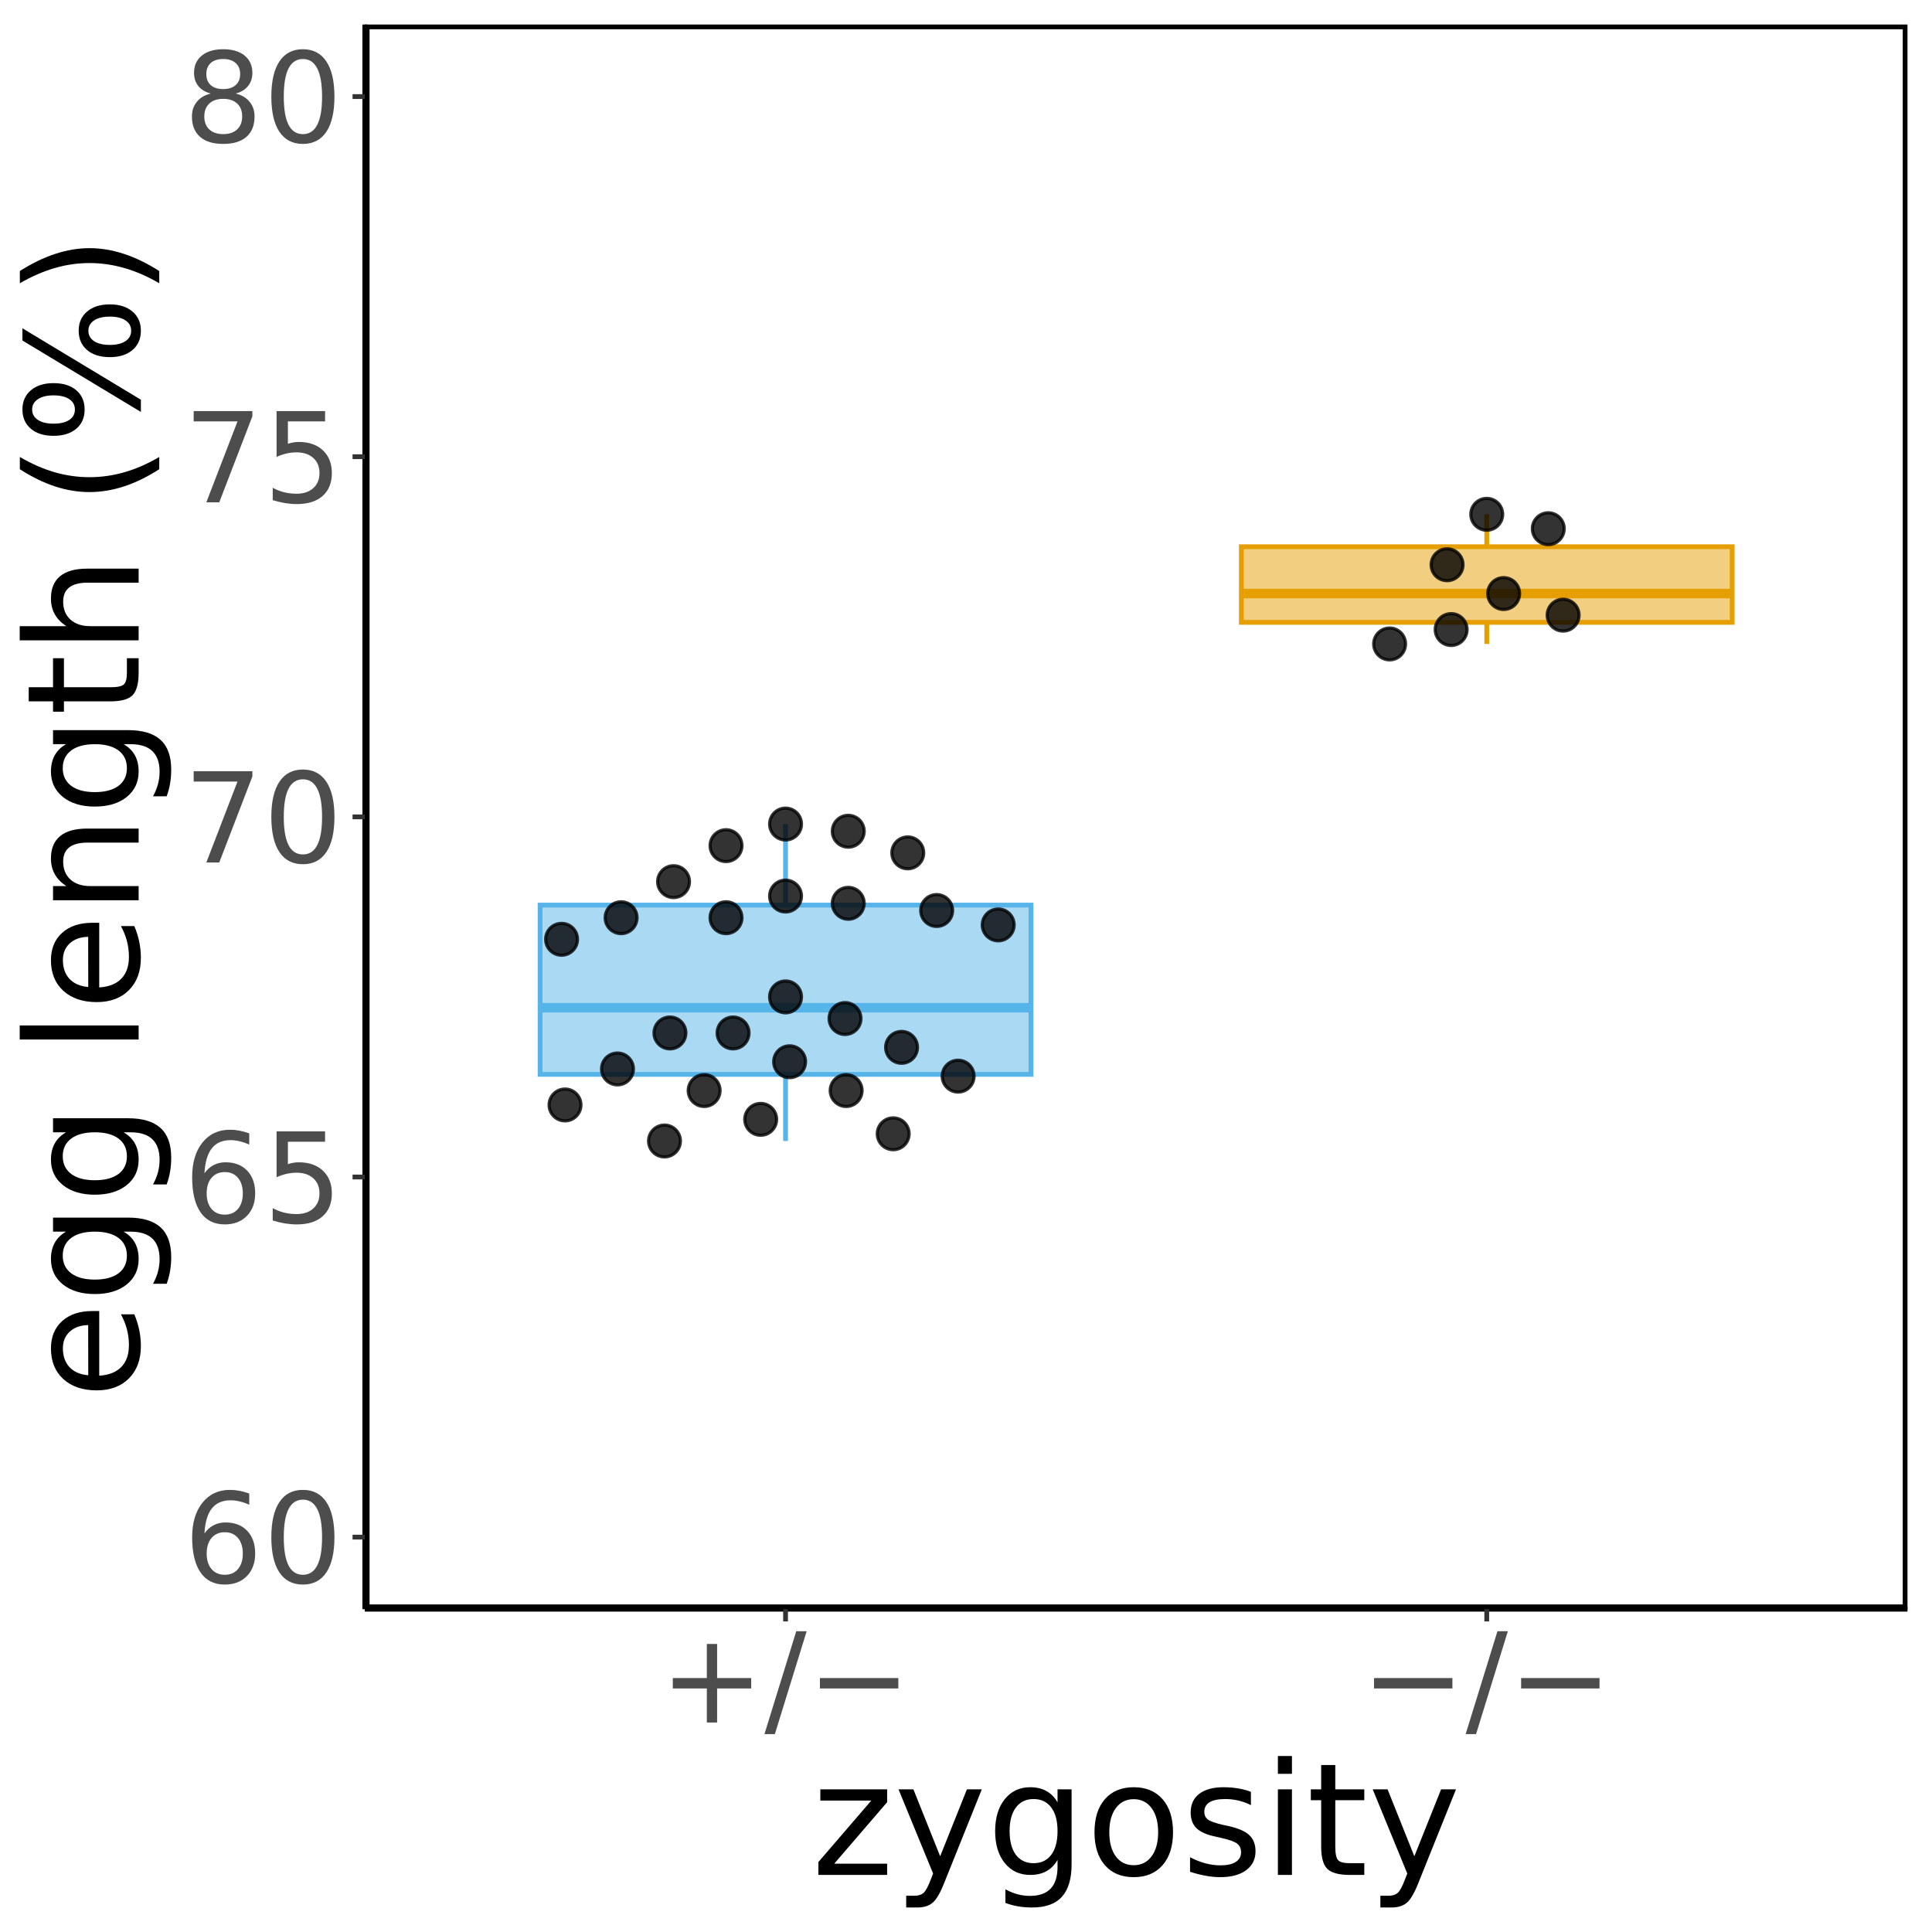
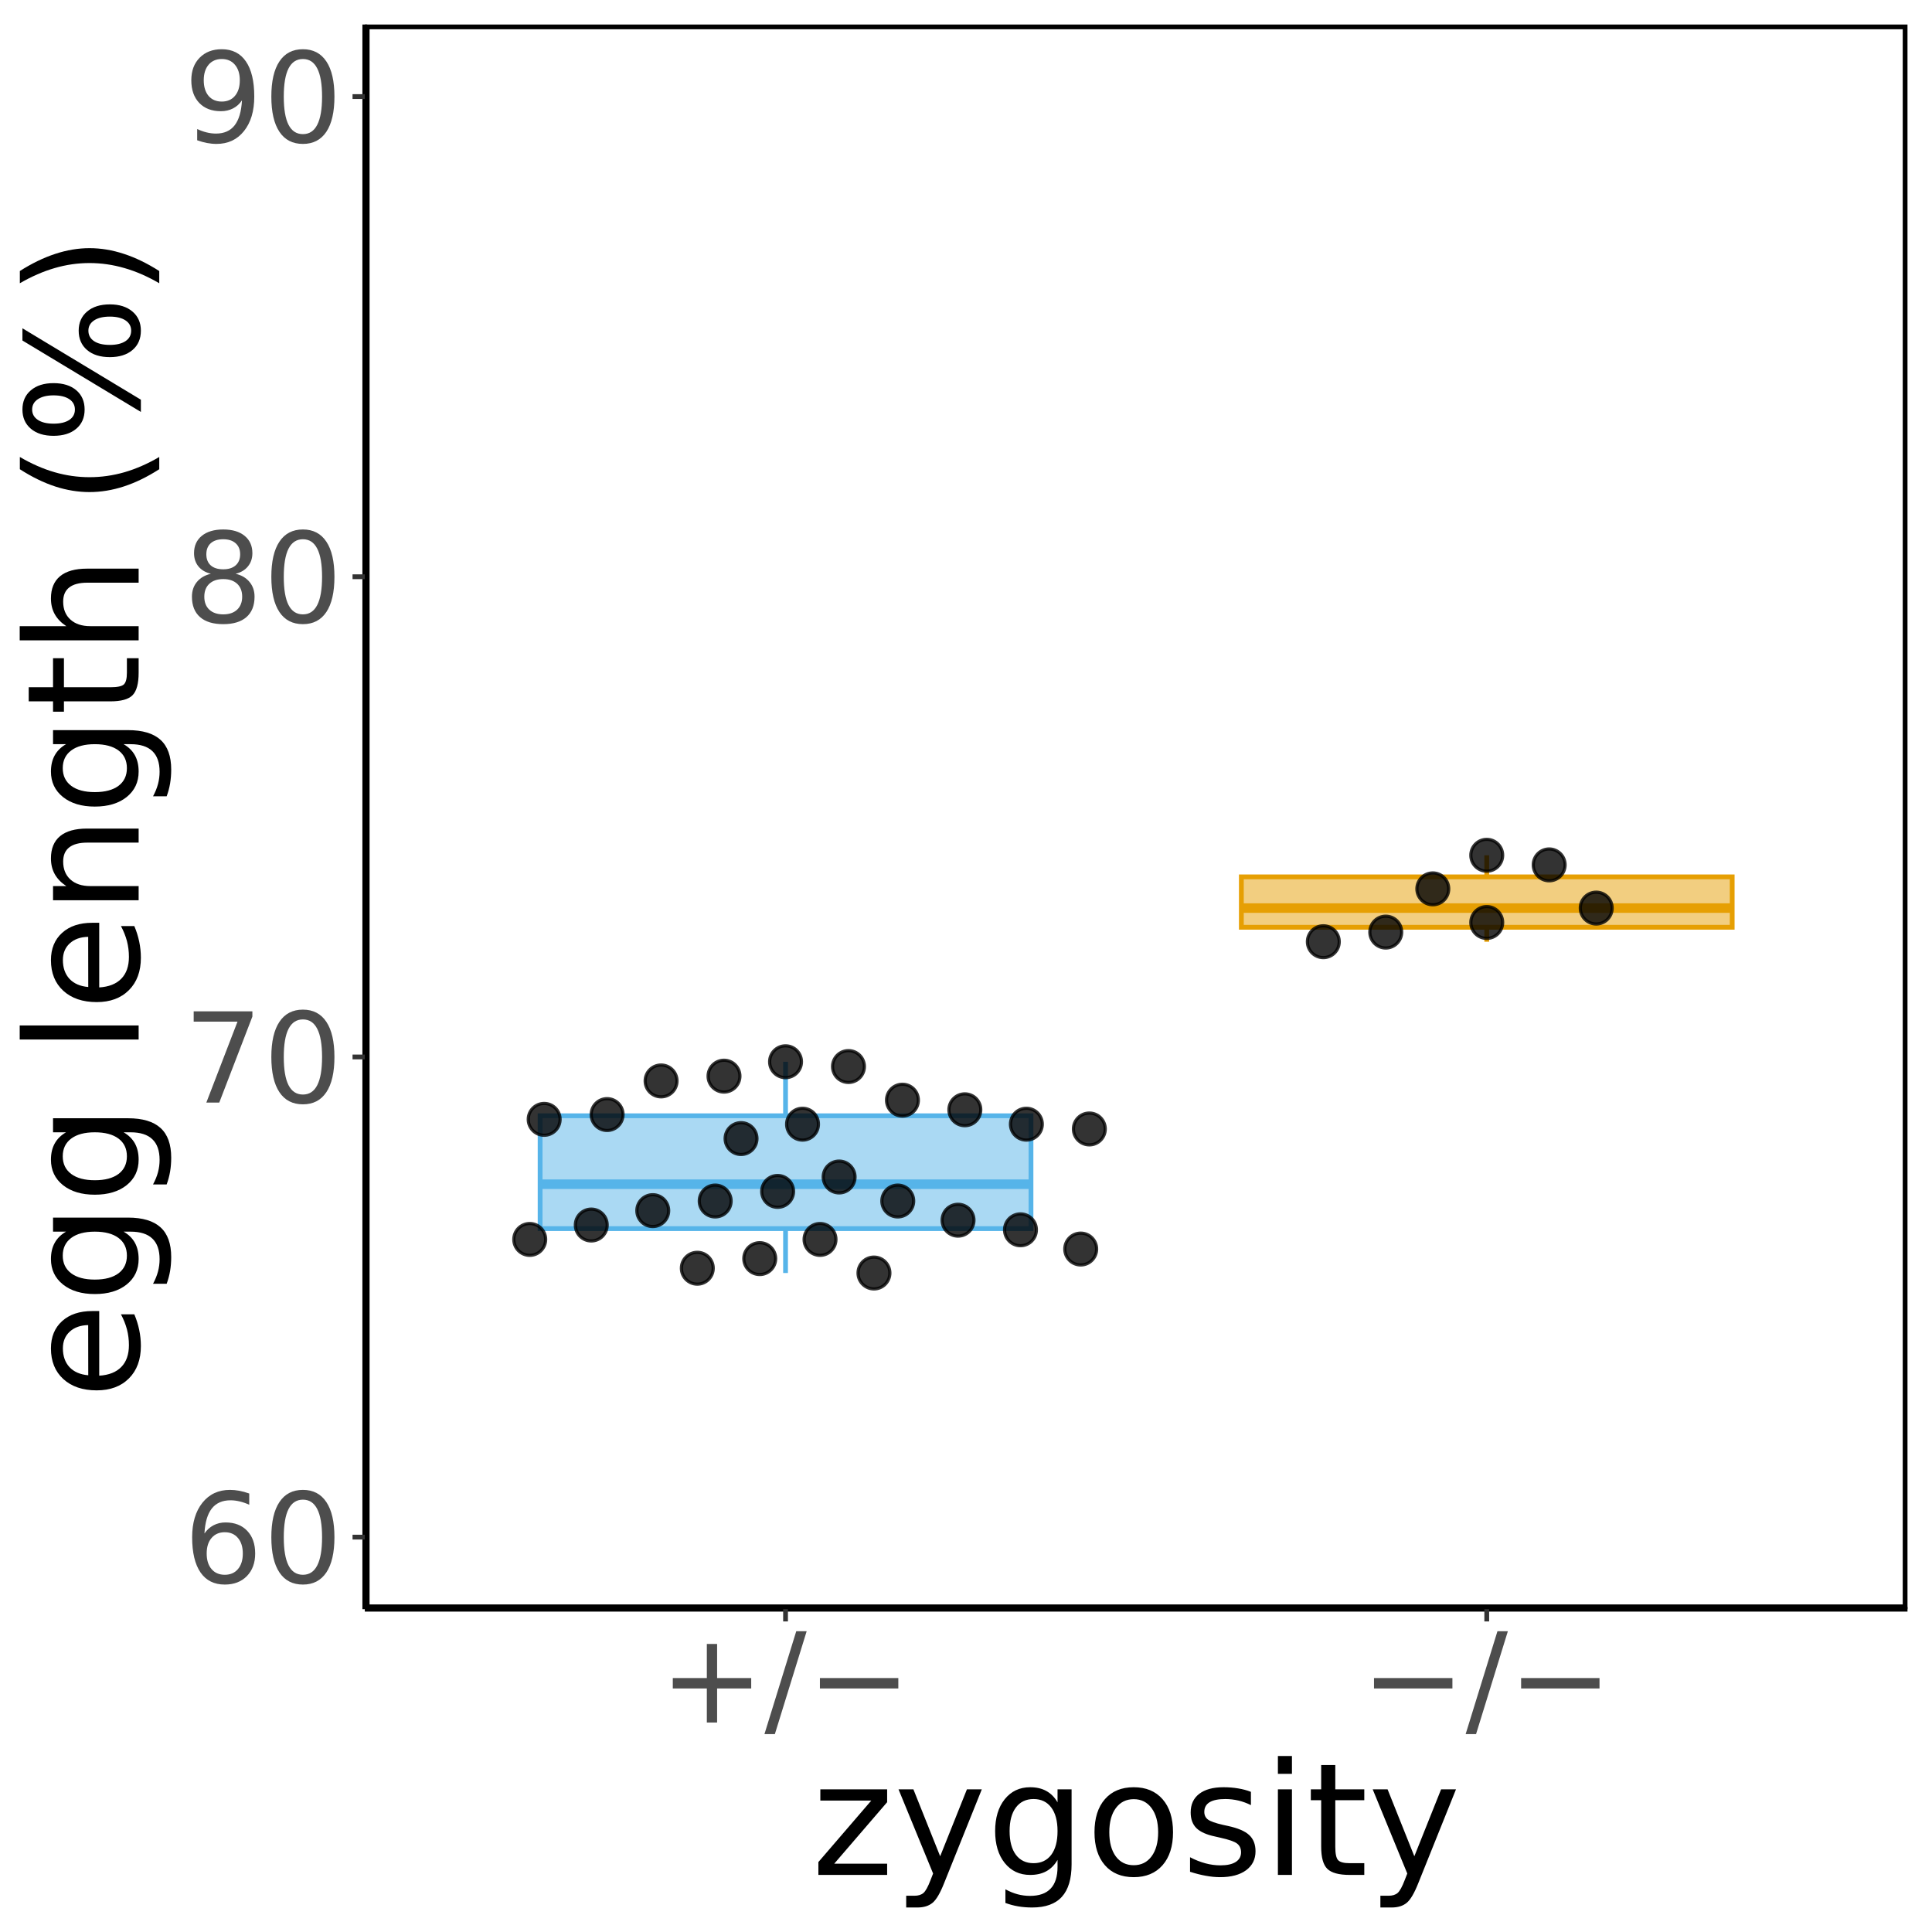
<svg xmlns="http://www.w3.org/2000/svg" class="svglite" width="432.00pt" height="432.00pt" viewBox="0 0 432.00 432.00">
  <defs>
    <style type="text/css">
    .svglite line, .svglite polyline, .svglite polygon, .svglite path, .svglite rect, .svglite circle {
      fill: none;
      stroke: #000000;
      stroke-linecap: round;
      stroke-linejoin: round;
      stroke-miterlimit: 10.00;
    }
    .svglite text {
      white-space: pre;
    }
  </style>
  </defs>
  <rect width="100%" height="100%" style="stroke: none; fill: #FFFFFF;" />
  <defs>
    <clipPath id="cpMC4wMHw0MzIuMDB8MC4wMHw0MzIuMDA=">
      <rect x="0.00" y="0.00" width="432.00" height="432.00" />
    </clipPath>
  </defs>
  <g clip-path="url(#cpMC4wMHw0MzIuMDB8MC4wMHw0MzIuMDA=)">
    <rect x="0.00" y="0.00" width="432.00" height="432.00" style="stroke-width: 1.07; stroke: #FFFFFF; fill: #FFFFFF;" />
  </g>
  <defs>
    <clipPath id="cpODEuNTd8NDI2LjUyfDUuNDh8MzU5Ljgy">
      <rect x="81.57" y="5.48" width="344.95" height="354.34" />
    </clipPath>
  </defs>
  <g clip-path="url(#cpODEuNTd8NDI2LjUyfDUuNDh8MzU5Ljgy)">
    <rect x="81.57" y="5.48" width="344.95" height="354.34" style="stroke-width: 2.13; fill: #FFFFFF;" />
-     <line x1="175.65" y1="202.38" x2="175.65" y2="184.26" style="stroke-width: 1.07; stroke: #56B4E9; stroke-linecap: butt;" />
-     <line x1="175.65" y1="240.23" x2="175.65" y2="255.13" style="stroke-width: 1.07; stroke: #56B4E9; stroke-linecap: butt;" />
-     <polygon points="120.77,202.38 120.77,240.23 230.53,240.23 230.53,202.38 120.77,202.38 " style="stroke-width: 1.07; stroke: #56B4E9; stroke-linecap: butt; stroke-linejoin: miter; fill: #56B4E9; fill-opacity: 0.50;" />
-     <line x1="120.77" y1="225.33" x2="230.53" y2="225.33" style="stroke-width: 2.13; stroke: #56B4E9; stroke-linecap: butt; stroke-linejoin: miter;" />
-     <line x1="332.44" y1="122.25" x2="332.44" y2="115.00" style="stroke-width: 1.07; stroke: #E69F03; stroke-linecap: butt;" />
-     <line x1="332.44" y1="139.16" x2="332.44" y2="143.99" style="stroke-width: 1.07; stroke: #E69F03; stroke-linecap: butt;" />
-     <polygon points="277.57,122.25 277.57,139.16 387.32,139.16 387.32,122.25 277.57,122.25 " style="stroke-width: 1.07; stroke: #E69F03; stroke-linecap: butt; stroke-linejoin: miter; fill: #E69F03; fill-opacity: 0.50;" />
-     <line x1="277.57" y1="132.72" x2="387.32" y2="132.72" style="stroke-width: 2.13; stroke: #E69F03; stroke-linecap: butt; stroke-linejoin: miter;" />
-     <circle cx="170.09" cy="250.29" r="3.56" style="stroke-width: 0.71; stroke: #000000; stroke-opacity: 0.80; fill: #000000; fill-opacity: 0.80;" />
-     <circle cx="189.67" cy="201.98" r="3.56" style="stroke-width: 0.71; stroke: #000000; stroke-opacity: 0.80; fill: #000000; fill-opacity: 0.80;" />
-     <circle cx="189.67" cy="185.87" r="3.56" style="stroke-width: 0.71; stroke: #000000; stroke-opacity: 0.80; fill: #000000; fill-opacity: 0.80;" />
-     <circle cx="209.44" cy="203.59" r="3.56" style="stroke-width: 0.71; stroke: #000000; stroke-opacity: 0.80; fill: #000000; fill-opacity: 0.80;" />
-     <circle cx="188.95" cy="227.75" r="3.56" style="stroke-width: 0.71; stroke: #000000; stroke-opacity: 0.80; fill: #000000; fill-opacity: 0.80;" />
-     <circle cx="199.72" cy="253.52" r="3.56" style="stroke-width: 0.71; stroke: #000000; stroke-opacity: 0.80; fill: #000000; fill-opacity: 0.80;" />
-     <circle cx="201.59" cy="234.19" r="3.56" style="stroke-width: 0.71; stroke: #000000; stroke-opacity: 0.80; fill: #000000; fill-opacity: 0.80;" />
-     <circle cx="202.98" cy="190.70" r="3.56" style="stroke-width: 0.71; stroke: #000000; stroke-opacity: 0.80; fill: #000000; fill-opacity: 0.80;" />
-     <circle cx="163.92" cy="230.97" r="3.56" style="stroke-width: 0.71; stroke: #000000; stroke-opacity: 0.80; fill: #000000; fill-opacity: 0.80;" />
-     <circle cx="214.24" cy="240.63" r="3.56" style="stroke-width: 0.71; stroke: #000000; stroke-opacity: 0.80; fill: #000000; fill-opacity: 0.80;" />
-     <circle cx="175.65" cy="184.26" r="3.56" style="stroke-width: 0.71; stroke: #000000; stroke-opacity: 0.80; fill: #000000; fill-opacity: 0.80;" />
-     <circle cx="162.34" cy="189.09" r="3.56" style="stroke-width: 0.71; stroke: #000000; stroke-opacity: 0.80; fill: #000000; fill-opacity: 0.80;" />
-     <circle cx="175.65" cy="222.91" r="3.56" style="stroke-width: 0.71; stroke: #000000; stroke-opacity: 0.80; fill: #000000; fill-opacity: 0.80;" />
-     <circle cx="150.61" cy="197.14" r="3.56" style="stroke-width: 0.71; stroke: #000000; stroke-opacity: 0.80; fill: #000000; fill-opacity: 0.80;" />
-     <circle cx="176.56" cy="237.41" r="3.56" style="stroke-width: 0.71; stroke: #000000; stroke-opacity: 0.80; fill: #000000; fill-opacity: 0.80;" />
-     <circle cx="189.20" cy="243.85" r="3.56" style="stroke-width: 0.71; stroke: #000000; stroke-opacity: 0.80; fill: #000000; fill-opacity: 0.80;" />
-     <circle cx="162.34" cy="205.20" r="3.56" style="stroke-width: 0.71; stroke: #000000; stroke-opacity: 0.80; fill: #000000; fill-opacity: 0.80;" />
-     <circle cx="138.07" cy="239.02" r="3.56" style="stroke-width: 0.71; stroke: #000000; stroke-opacity: 0.80; fill: #000000; fill-opacity: 0.80;" />
-     <circle cx="157.45" cy="243.85" r="3.56" style="stroke-width: 0.71; stroke: #000000; stroke-opacity: 0.80; fill: #000000; fill-opacity: 0.80;" />
-     <circle cx="125.57" cy="210.03" r="3.56" style="stroke-width: 0.71; stroke: #000000; stroke-opacity: 0.80; fill: #000000; fill-opacity: 0.80;" />
-     <circle cx="148.58" cy="255.13" r="3.56" style="stroke-width: 0.71; stroke: #000000; stroke-opacity: 0.80; fill: #000000; fill-opacity: 0.80;" />
-     <circle cx="138.88" cy="205.20" r="3.56" style="stroke-width: 0.71; stroke: #000000; stroke-opacity: 0.80; fill: #000000; fill-opacity: 0.80;" />
-     <circle cx="149.80" cy="230.97" r="3.56" style="stroke-width: 0.71; stroke: #000000; stroke-opacity: 0.80; fill: #000000; fill-opacity: 0.80;" />
-     <circle cx="223.20" cy="206.81" r="3.56" style="stroke-width: 0.71; stroke: #000000; stroke-opacity: 0.80; fill: #000000; fill-opacity: 0.80;" />
-     <circle cx="175.65" cy="200.36" r="3.56" style="stroke-width: 0.71; stroke: #000000; stroke-opacity: 0.80; fill: #000000; fill-opacity: 0.80;" />
-     <circle cx="126.34" cy="247.07" r="3.56" style="stroke-width: 0.71; stroke: #000000; stroke-opacity: 0.80; fill: #000000; fill-opacity: 0.80;" />
-     <circle cx="324.48" cy="140.77" r="3.56" style="stroke-width: 0.71; stroke: #000000; stroke-opacity: 0.80; fill: #000000; fill-opacity: 0.80;" />
-     <circle cx="310.72" cy="143.99" r="3.56" style="stroke-width: 0.71; stroke: #000000; stroke-opacity: 0.80; fill: #000000; fill-opacity: 0.80;" />
-     <circle cx="336.22" cy="132.72" r="3.56" style="stroke-width: 0.71; stroke: #000000; stroke-opacity: 0.80; fill: #000000; fill-opacity: 0.80;" />
-     <circle cx="349.52" cy="137.55" r="3.56" style="stroke-width: 0.71; stroke: #000000; stroke-opacity: 0.80; fill: #000000; fill-opacity: 0.80;" />
-     <circle cx="332.44" cy="115.00" r="3.56" style="stroke-width: 0.71; stroke: #000000; stroke-opacity: 0.80; fill: #000000; fill-opacity: 0.80;" />
-     <circle cx="323.57" cy="126.28" r="3.56" style="stroke-width: 0.71; stroke: #000000; stroke-opacity: 0.80; fill: #000000; fill-opacity: 0.80;" />
-     <circle cx="346.20" cy="118.22" r="3.56" style="stroke-width: 0.71; stroke: #000000; stroke-opacity: 0.80; fill: #000000; fill-opacity: 0.80;" />
+     <line x1="175.65" y1="249.49" x2="175.65" y2="237.41" style="stroke-width: 1.07; stroke: #56B4E9; stroke-linecap: butt;" />
+     <line x1="175.65" y1="274.72" x2="175.65" y2="284.65" style="stroke-width: 1.07; stroke: #56B4E9; stroke-linecap: butt;" />
+     <polygon points="120.77,249.49 120.77,274.72 230.53,274.72 230.53,249.49 120.77,249.49 " style="stroke-width: 1.07; stroke: #56B4E9; stroke-linecap: butt; stroke-linejoin: miter; fill: #56B4E9; fill-opacity: 0.50;" />
+     <line x1="120.77" y1="264.79" x2="230.53" y2="264.79" style="stroke-width: 2.13; stroke: #56B4E9; stroke-linecap: butt; stroke-linejoin: miter;" />
+     <line x1="332.44" y1="196.07" x2="332.44" y2="191.24" style="stroke-width: 1.07; stroke: #E69F03; stroke-linecap: butt;" />
+     <line x1="332.44" y1="207.34" x2="332.44" y2="210.57" style="stroke-width: 1.07; stroke: #E69F03; stroke-linecap: butt;" />
+     <polygon points="277.57,196.07 277.57,207.34 387.32,207.34 387.32,196.07 277.57,196.07 " style="stroke-width: 1.07; stroke: #E69F03; stroke-linecap: butt; stroke-linejoin: miter; fill: #E69F03; fill-opacity: 0.50;" />
+     <line x1="277.57" y1="203.05" x2="387.32" y2="203.05" style="stroke-width: 2.13; stroke: #E69F03; stroke-linecap: butt; stroke-linejoin: miter;" />
+     <circle cx="169.88" cy="281.43" r="3.56" style="stroke-width: 0.71; stroke: #000000; stroke-opacity: 0.80; fill: #000000; fill-opacity: 0.80;" />
+     <circle cx="135.75" cy="249.22" r="3.56" style="stroke-width: 0.71; stroke: #000000; stroke-opacity: 0.80; fill: #000000; fill-opacity: 0.80;" />
+     <circle cx="189.72" cy="238.48" r="3.56" style="stroke-width: 0.71; stroke: #000000; stroke-opacity: 0.80; fill: #000000; fill-opacity: 0.80;" />
+     <circle cx="121.68" cy="250.29" r="3.56" style="stroke-width: 0.71; stroke: #000000; stroke-opacity: 0.80; fill: #000000; fill-opacity: 0.80;" />
+     <circle cx="173.88" cy="266.40" r="3.56" style="stroke-width: 0.71; stroke: #000000; stroke-opacity: 0.80; fill: #000000; fill-opacity: 0.80;" />
+     <circle cx="155.92" cy="283.58" r="3.56" style="stroke-width: 0.71; stroke: #000000; stroke-opacity: 0.80; fill: #000000; fill-opacity: 0.80;" />
+     <circle cx="145.96" cy="270.70" r="3.56" style="stroke-width: 0.71; stroke: #000000; stroke-opacity: 0.80; fill: #000000; fill-opacity: 0.80;" />
+     <circle cx="147.82" cy="241.70" r="3.56" style="stroke-width: 0.71; stroke: #000000; stroke-opacity: 0.80; fill: #000000; fill-opacity: 0.80;" />
+     <circle cx="159.92" cy="268.55" r="3.56" style="stroke-width: 0.71; stroke: #000000; stroke-opacity: 0.80; fill: #000000; fill-opacity: 0.80;" />
+     <circle cx="228.18" cy="274.99" r="3.56" style="stroke-width: 0.71; stroke: #000000; stroke-opacity: 0.80; fill: #000000; fill-opacity: 0.80;" />
+     <circle cx="175.65" cy="237.41" r="3.56" style="stroke-width: 0.71; stroke: #000000; stroke-opacity: 0.80; fill: #000000; fill-opacity: 0.80;" />
+     <circle cx="161.89" cy="240.63" r="3.56" style="stroke-width: 0.71; stroke: #000000; stroke-opacity: 0.80; fill: #000000; fill-opacity: 0.80;" />
+     <circle cx="187.63" cy="263.18" r="3.56" style="stroke-width: 0.71; stroke: #000000; stroke-opacity: 0.80; fill: #000000; fill-opacity: 0.80;" />
+     <circle cx="201.79" cy="246.00" r="3.56" style="stroke-width: 0.71; stroke: #000000; stroke-opacity: 0.80; fill: #000000; fill-opacity: 0.80;" />
+     <circle cx="214.22" cy="272.84" r="3.56" style="stroke-width: 0.71; stroke: #000000; stroke-opacity: 0.80; fill: #000000; fill-opacity: 0.80;" />
+     <circle cx="183.36" cy="277.14" r="3.56" style="stroke-width: 0.71; stroke: #000000; stroke-opacity: 0.80; fill: #000000; fill-opacity: 0.80;" />
+     <circle cx="179.45" cy="251.37" r="3.56" style="stroke-width: 0.71; stroke: #000000; stroke-opacity: 0.80; fill: #000000; fill-opacity: 0.80;" />
+     <circle cx="132.21" cy="273.92" r="3.56" style="stroke-width: 0.71; stroke: #000000; stroke-opacity: 0.80; fill: #000000; fill-opacity: 0.80;" />
+     <circle cx="118.45" cy="277.14" r="3.56" style="stroke-width: 0.71; stroke: #000000; stroke-opacity: 0.80; fill: #000000; fill-opacity: 0.80;" />
+     <circle cx="165.70" cy="254.59" r="3.56" style="stroke-width: 0.71; stroke: #000000; stroke-opacity: 0.80; fill: #000000; fill-opacity: 0.80;" />
+     <circle cx="195.42" cy="284.65" r="3.56" style="stroke-width: 0.71; stroke: #000000; stroke-opacity: 0.80; fill: #000000; fill-opacity: 0.80;" />
+     <circle cx="229.50" cy="251.37" r="3.56" style="stroke-width: 0.71; stroke: #000000; stroke-opacity: 0.80; fill: #000000; fill-opacity: 0.80;" />
+     <circle cx="200.74" cy="268.55" r="3.56" style="stroke-width: 0.71; stroke: #000000; stroke-opacity: 0.80; fill: #000000; fill-opacity: 0.80;" />
+     <circle cx="243.58" cy="252.44" r="3.56" style="stroke-width: 0.71; stroke: #000000; stroke-opacity: 0.80; fill: #000000; fill-opacity: 0.80;" />
+     <circle cx="215.74" cy="248.15" r="3.56" style="stroke-width: 0.71; stroke: #000000; stroke-opacity: 0.80; fill: #000000; fill-opacity: 0.80;" />
+     <circle cx="241.65" cy="279.29" r="3.56" style="stroke-width: 0.71; stroke: #000000; stroke-opacity: 0.80; fill: #000000; fill-opacity: 0.80;" />
+     <circle cx="309.86" cy="208.42" r="3.56" style="stroke-width: 0.71; stroke: #000000; stroke-opacity: 0.80; fill: #000000; fill-opacity: 0.80;" />
+     <circle cx="295.90" cy="210.57" r="3.56" style="stroke-width: 0.71; stroke: #000000; stroke-opacity: 0.80; fill: #000000; fill-opacity: 0.80;" />
+     <circle cx="356.92" cy="203.05" r="3.56" style="stroke-width: 0.71; stroke: #000000; stroke-opacity: 0.80; fill: #000000; fill-opacity: 0.80;" />
+     <circle cx="332.44" cy="206.27" r="3.56" style="stroke-width: 0.71; stroke: #000000; stroke-opacity: 0.80; fill: #000000; fill-opacity: 0.80;" />
+     <circle cx="332.44" cy="191.24" r="3.56" style="stroke-width: 0.71; stroke: #000000; stroke-opacity: 0.80; fill: #000000; fill-opacity: 0.80;" />
+     <circle cx="320.38" cy="198.75" r="3.56" style="stroke-width: 0.71; stroke: #000000; stroke-opacity: 0.80; fill: #000000; fill-opacity: 0.80;" />
+     <circle cx="346.40" cy="193.39" r="3.56" style="stroke-width: 0.71; stroke: #000000; stroke-opacity: 0.80; fill: #000000; fill-opacity: 0.80;" />
  </g>
  <g clip-path="url(#cpMC4wMHw0MzIuMDB8MC4wMHw0MzIuMDA=)">
    <polyline points="81.57,359.82 81.57,5.48 " style="stroke-width: 1.07; stroke-linecap: butt;" />
    <text x="76.64" y="353.92" text-anchor="end" style="font-size: 28.00px;fill: #4D4D4D; font-family: &quot;DejaVu Sans&quot;;" textLength="35.63px" lengthAdjust="spacingAndGlyphs">60</text>
-     <text x="76.64" y="273.39" text-anchor="end" style="font-size: 28.00px;fill: #4D4D4D; font-family: &quot;DejaVu Sans&quot;;" textLength="35.63px" lengthAdjust="spacingAndGlyphs">65</text>
-     <text x="76.64" y="192.85" text-anchor="end" style="font-size: 28.00px;fill: #4D4D4D; font-family: &quot;DejaVu Sans&quot;;" textLength="35.63px" lengthAdjust="spacingAndGlyphs">70</text>
-     <text x="76.64" y="112.32" text-anchor="end" style="font-size: 28.00px;fill: #4D4D4D; font-family: &quot;DejaVu Sans&quot;;" textLength="35.63px" lengthAdjust="spacingAndGlyphs">75</text>
-     <text x="76.64" y="31.79" text-anchor="end" style="font-size: 28.00px;fill: #4D4D4D; font-family: &quot;DejaVu Sans&quot;;" textLength="35.63px" lengthAdjust="spacingAndGlyphs">80</text>
+     <text x="76.64" y="246.54" text-anchor="end" style="font-size: 28.00px;fill: #4D4D4D; font-family: &quot;DejaVu Sans&quot;;" textLength="35.63px" lengthAdjust="spacingAndGlyphs">70</text>
+     <text x="76.64" y="139.17" text-anchor="end" style="font-size: 28.00px;fill: #4D4D4D; font-family: &quot;DejaVu Sans&quot;;" textLength="35.63px" lengthAdjust="spacingAndGlyphs">80</text>
+     <text x="76.64" y="31.79" text-anchor="end" style="font-size: 28.00px;fill: #4D4D4D; font-family: &quot;DejaVu Sans&quot;;" textLength="35.63px" lengthAdjust="spacingAndGlyphs">90</text>
    <polyline points="78.83,343.71 81.57,343.71 " style="stroke-width: 1.07; stroke: #333333; stroke-linecap: butt;" />
-     <polyline points="78.83,263.18 81.57,263.18 " style="stroke-width: 1.07; stroke: #333333; stroke-linecap: butt;" />
-     <polyline points="78.83,182.65 81.57,182.65 " style="stroke-width: 1.07; stroke: #333333; stroke-linecap: butt;" />
-     <polyline points="78.83,102.12 81.57,102.12 " style="stroke-width: 1.07; stroke: #333333; stroke-linecap: butt;" />
+     <polyline points="78.83,236.34 81.57,236.34 " style="stroke-width: 1.07; stroke: #333333; stroke-linecap: butt;" />
+     <polyline points="78.83,128.96 81.57,128.96 " style="stroke-width: 1.07; stroke: #333333; stroke-linecap: butt;" />
    <polyline points="78.83,21.59 81.57,21.59 " style="stroke-width: 1.07; stroke: #333333; stroke-linecap: butt;" />
    <polyline points="81.57,359.82 426.52,359.82 " style="stroke-width: 1.07; stroke-linecap: butt;" />
    <polyline points="175.65,362.56 175.65,359.82 " style="stroke-width: 1.07; stroke: #333333; stroke-linecap: butt;" />
    <polyline points="332.44,362.56 332.44,359.82 " style="stroke-width: 1.07; stroke: #333333; stroke-linecap: butt;" />
    <text x="175.65" y="385.16" text-anchor="middle" style="font-size: 28.00px;fill: #4D4D4D; font-family: &quot;DejaVu Sans&quot;;" textLength="56.36px" lengthAdjust="spacingAndGlyphs">+/−</text>
    <text x="332.44" y="385.16" text-anchor="middle" style="font-size: 28.00px;fill: #4D4D4D; font-family: &quot;DejaVu Sans&quot;;" textLength="56.36px" lengthAdjust="spacingAndGlyphs">−/−</text>
    <text x="254.05" y="419.24" text-anchor="middle" style="font-size: 35.00px; font-family: &quot;DejaVu Sans&quot;;" textLength="145.12px" lengthAdjust="spacingAndGlyphs">zygosity</text>
    <text transform="translate(31.00,182.65) rotate(-90)" text-anchor="middle" style="font-size: 35.00px; font-family: &quot;DejaVu Sans&quot;;" textLength="260.35px" lengthAdjust="spacingAndGlyphs">egg length (%)</text>
  </g>
</svg>
